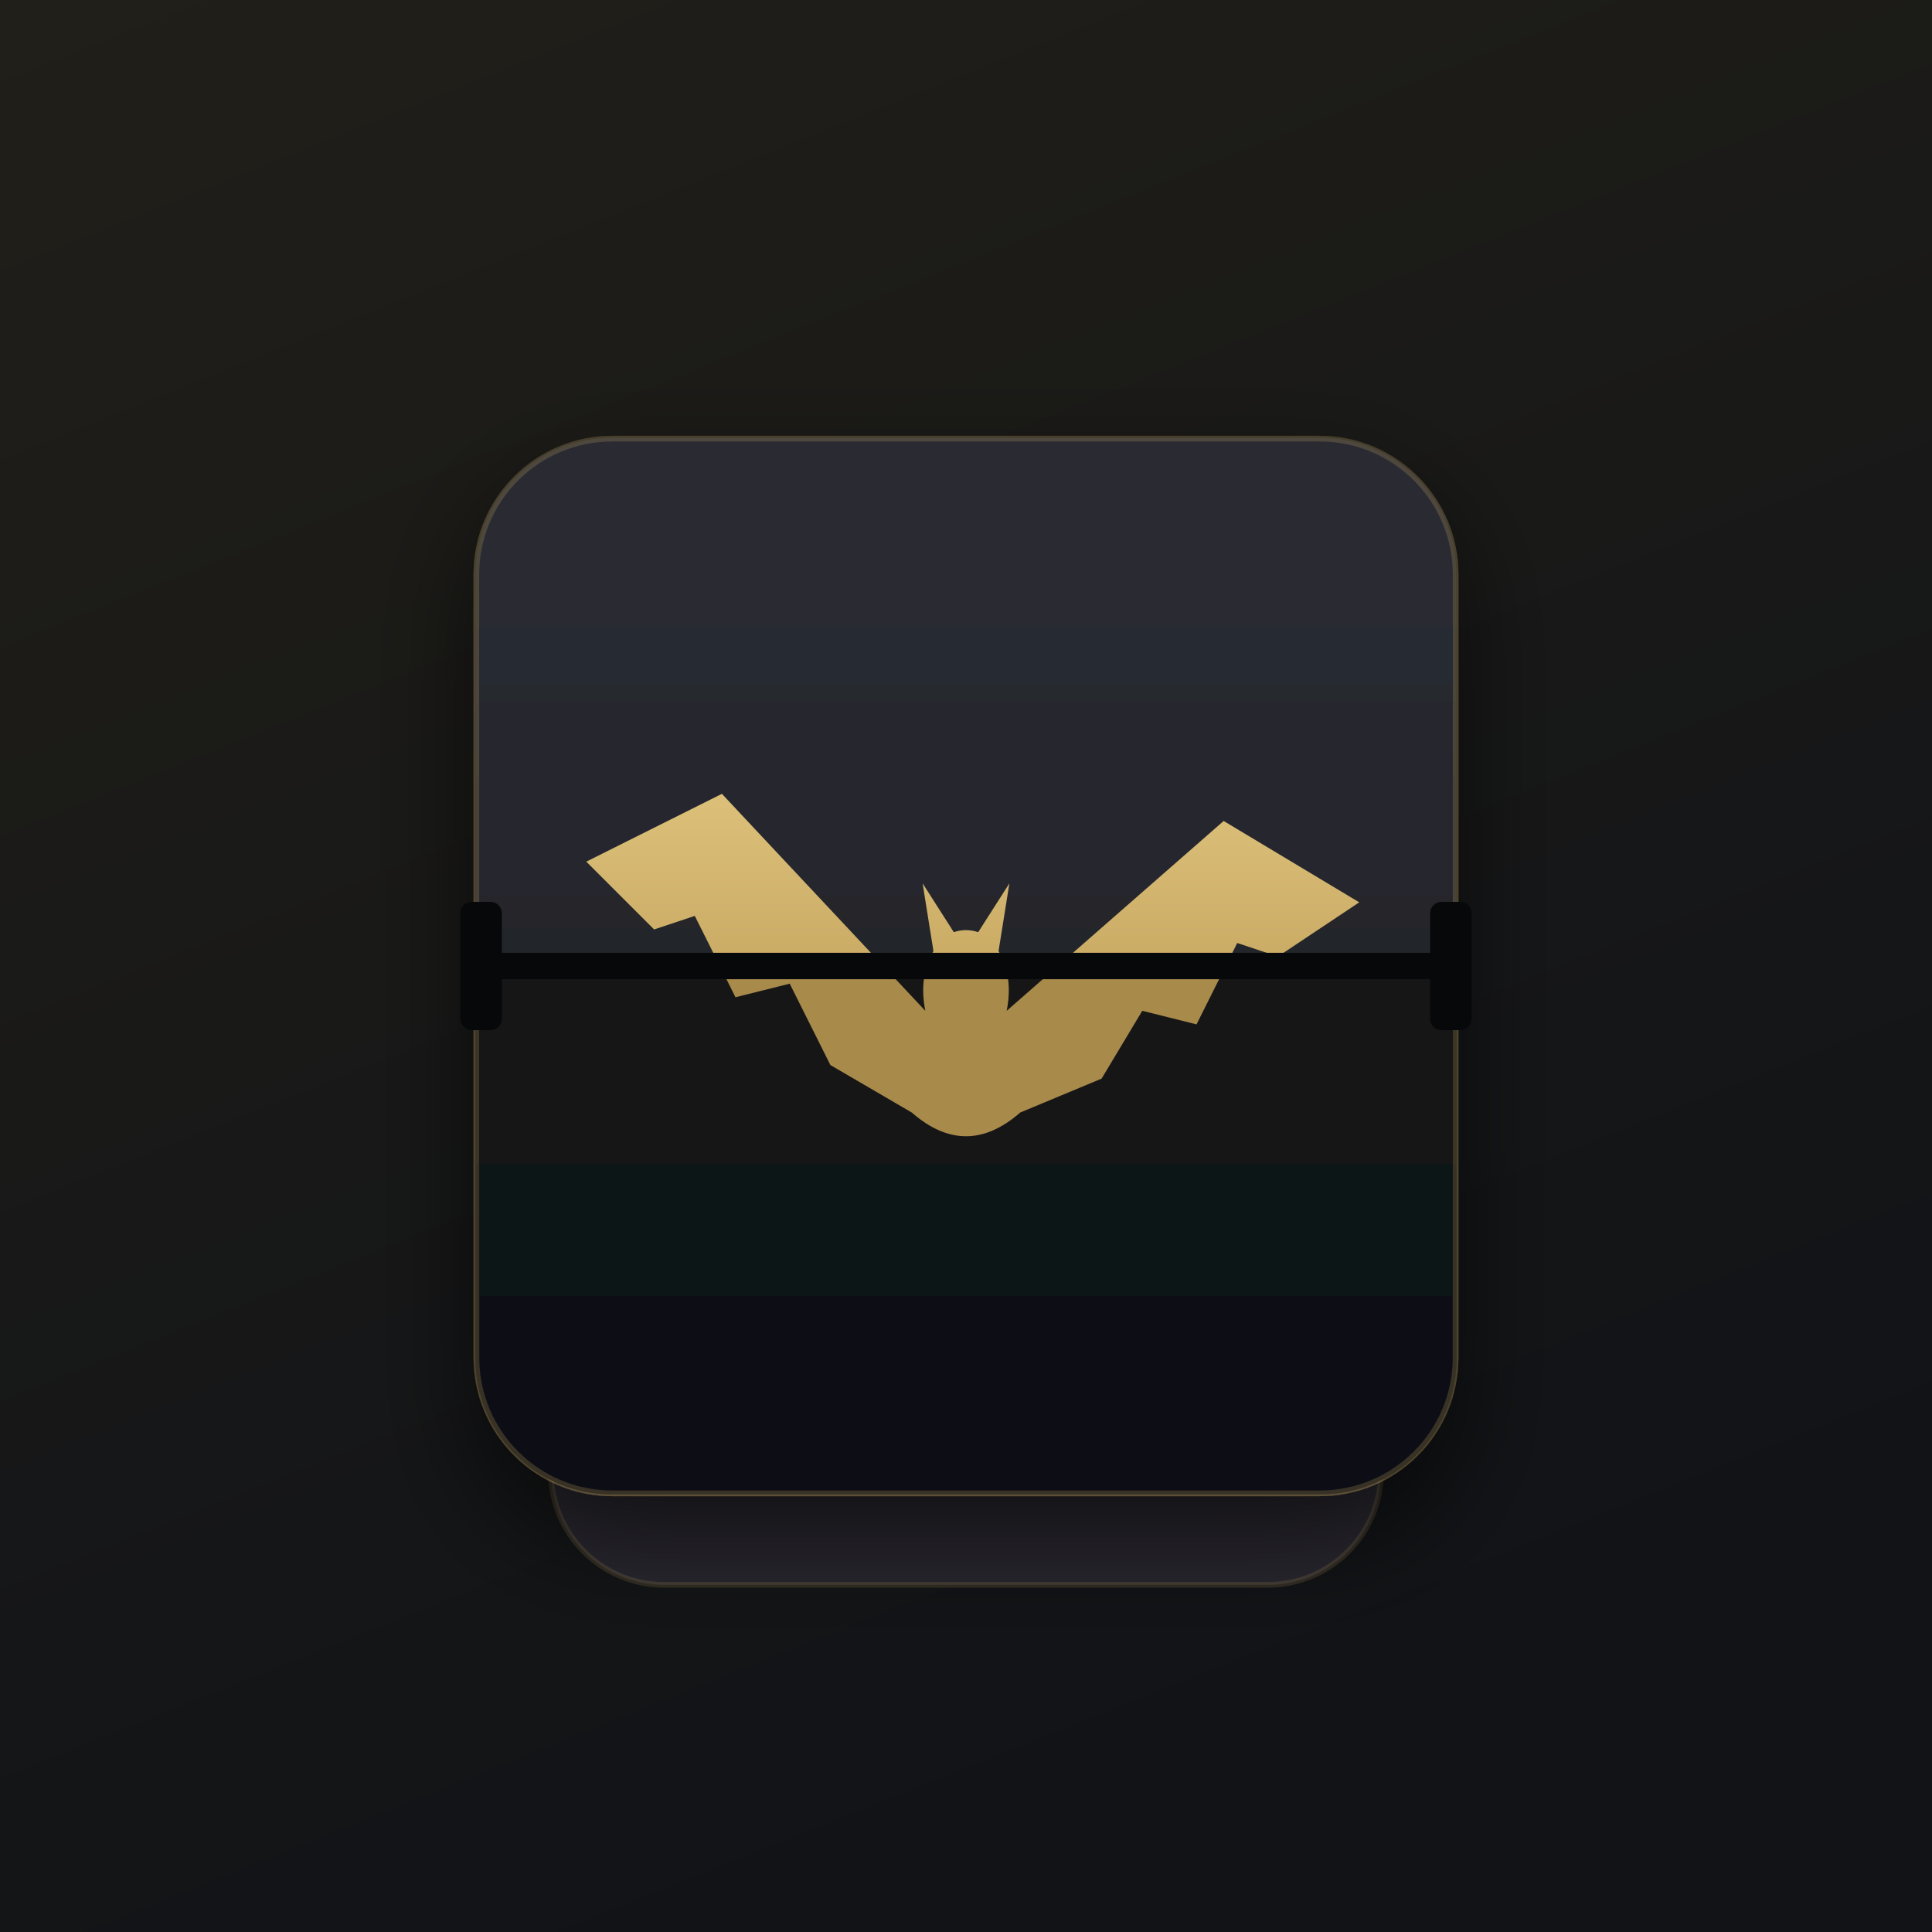
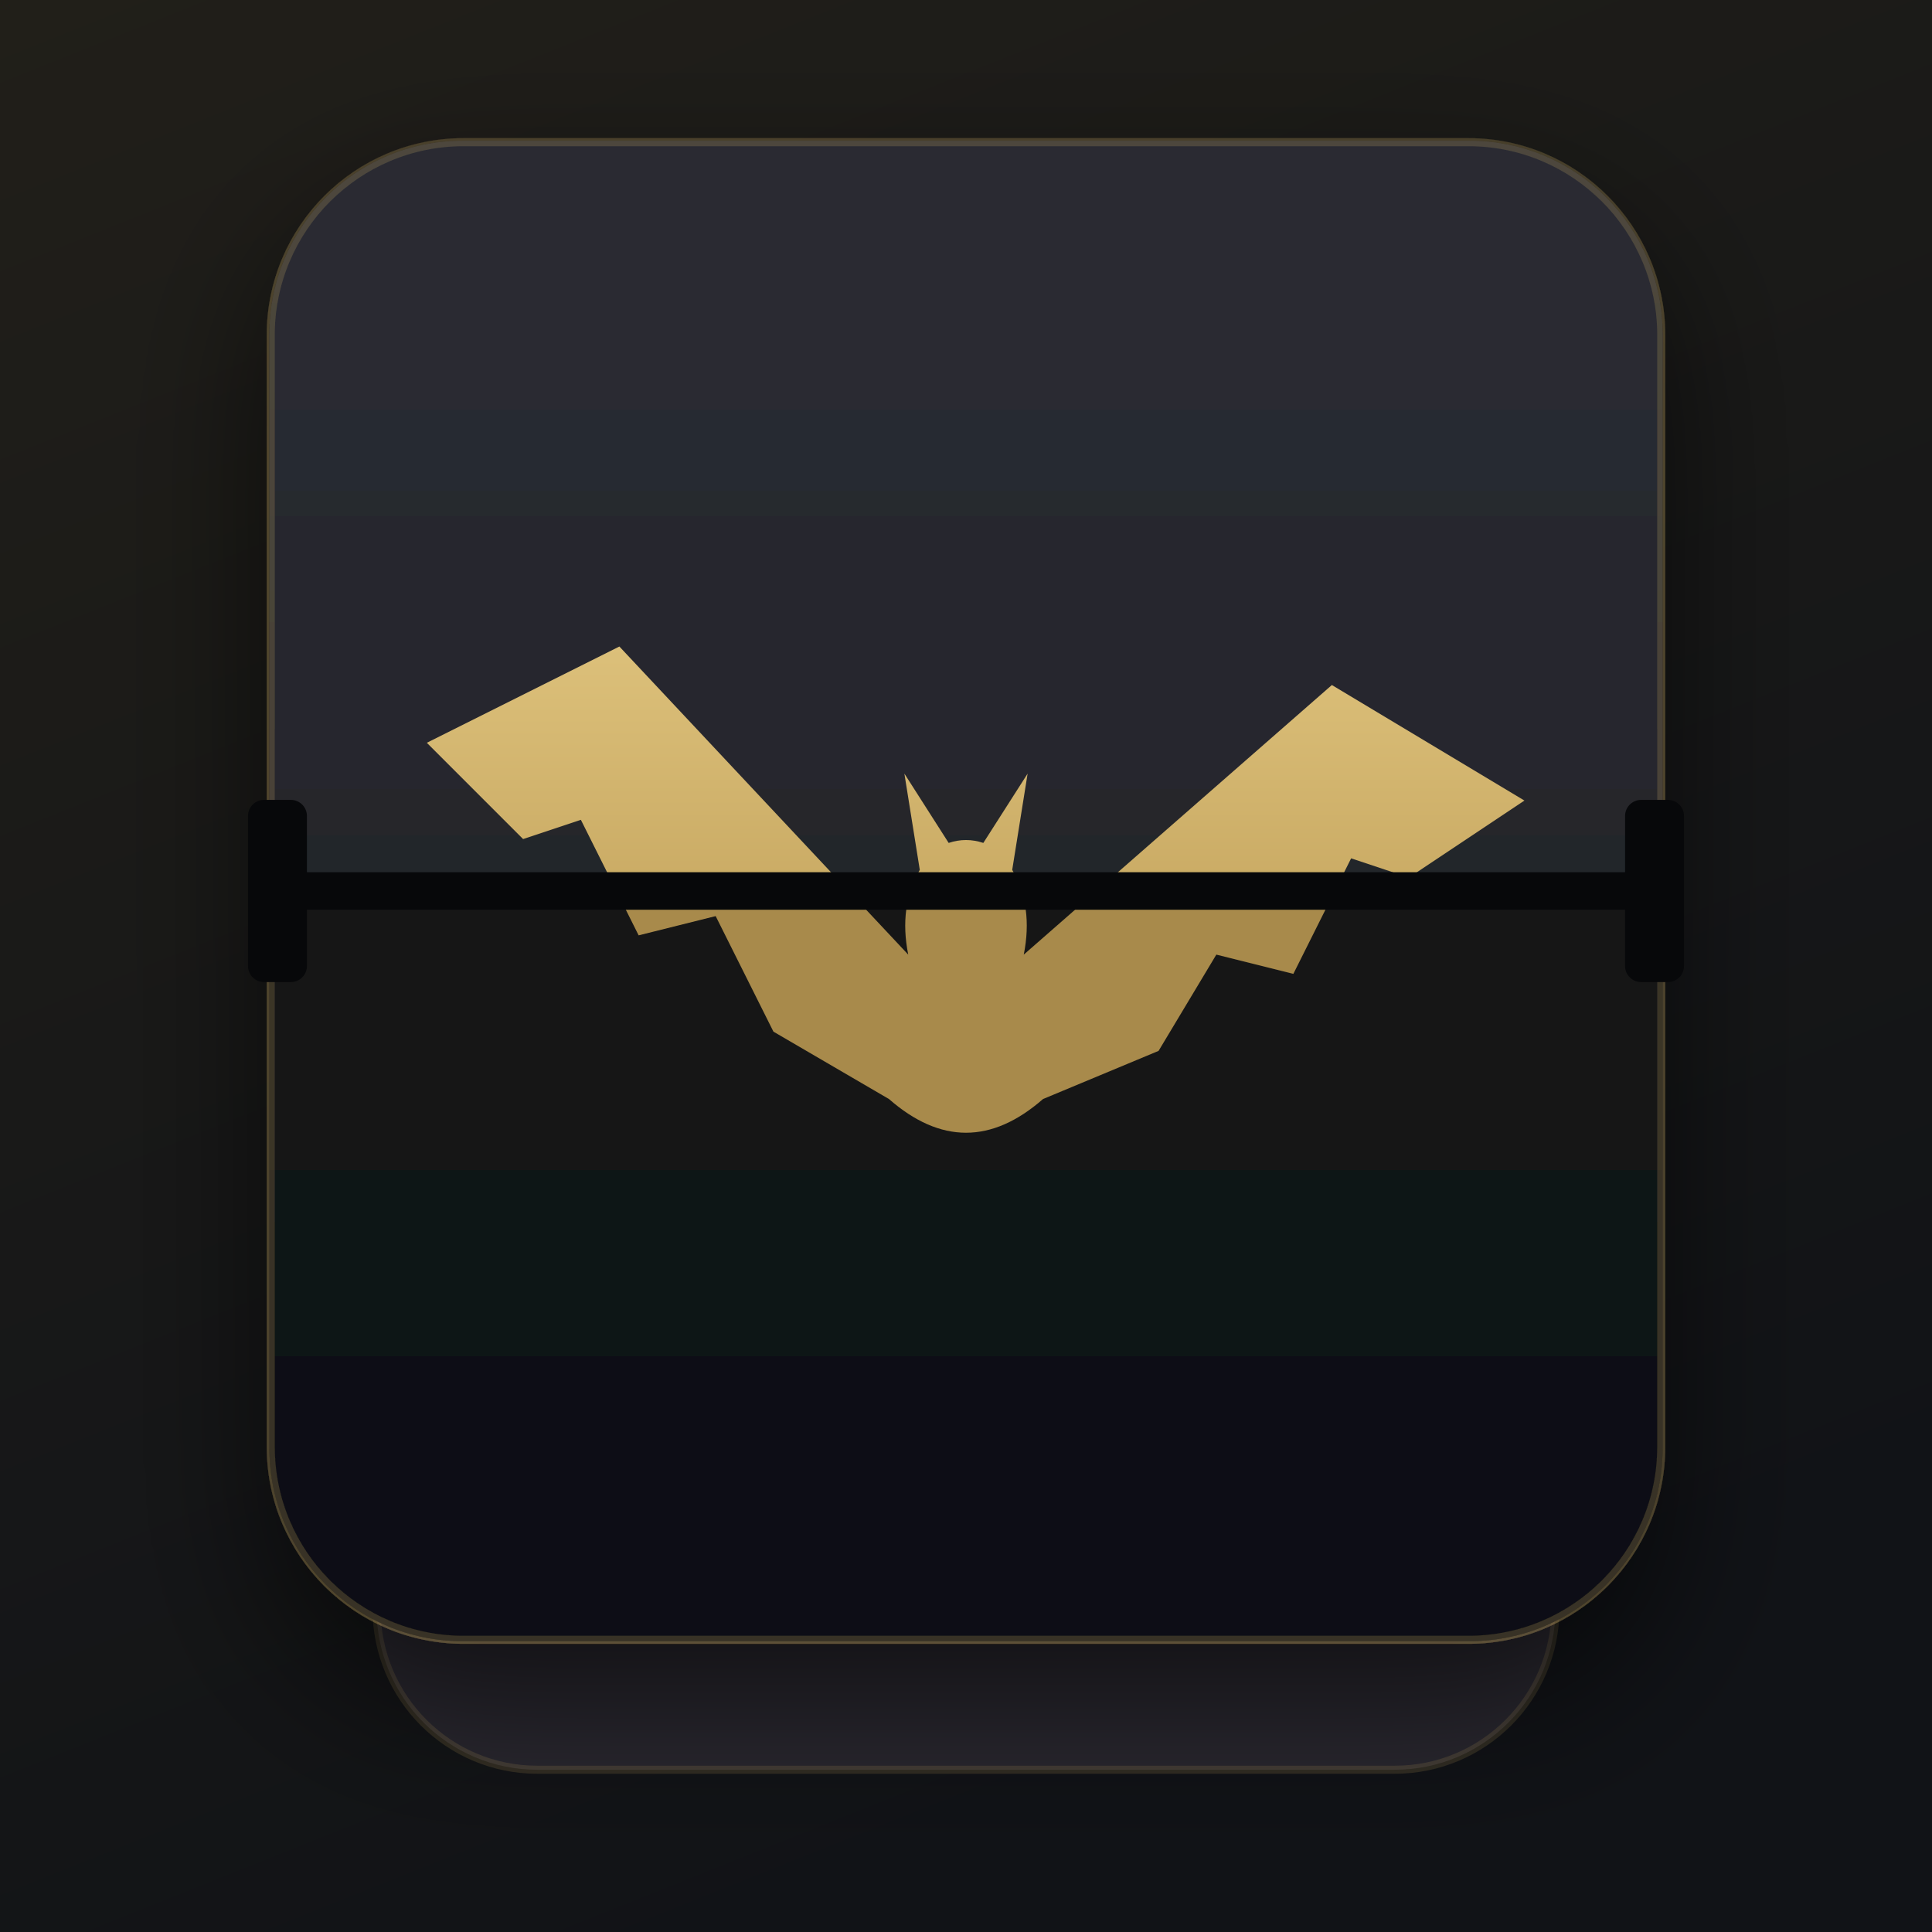
<svg xmlns="http://www.w3.org/2000/svg" width="1024" height="1024" viewBox="0 0 1024 1024">
  <defs>
    <linearGradient id="bg" x1="0" y1="0" x2="0.4" y2="1">
      <stop offset="0" stop-color="#211f19" />
      <stop offset="1" stop-color="#111317" />
    </linearGradient>
    <linearGradient id="top" x1="0" y1="0" x2="0" y2="1">
      <stop offset="0" stop-color="#2b2c33" />
      <stop offset="1" stop-color="#1d1e24" />
    </linearGradient>
    <linearGradient id="bot" x1="0" y1="0" x2="0" y2="1">
      <stop offset="0" stop-color="#17181d" />
      <stop offset="1" stop-color="#0f1014" />
    </linearGradient>
    <linearGradient id="gold" x1="0" y1="0" x2="0" y2="1">
      <stop offset="0" stop-color="#dcc07a" />
      <stop offset="1" stop-color="#b8964f" />
    </linearGradient>
    <clipPath id="ct">
      <rect x="252" y="232" width="520" height="280" />
    </clipPath>
    <clipPath id="cb">
      <rect x="252" y="512" width="520" height="280" />
    </clipPath>
    <filter id="sh" x="-20%" y="-20%" width="140%" height="150%">
      <feDropShadow dx="0" dy="24" stdDeviation="28" flood-color="#000" flood-opacity=".6" />
    </filter>
    <symbol id="bat" viewBox="0 0 64 40">
      <path d="M29 20 L14 4 L4 9 L9 14 L12 13 L15 19 L19 18 L22 24 L28 27.5 Q32 31 36 27.5 L42 25 L45 20 L49 21 L52 15 L55 16 L61 12 L51 6 L35 20 Q35.5 17.5 34.4 15.6 L35.2 10.6 L32.9 14.2 Q32 13.9 31.1 14.2 L28.8 10.6 L29.6 15.6 Q28.5 17.5 29 20 Z" />
    </symbol>
  </defs>
  <rect width="1024" height="1024" fill="url(#bg)" />
-   <rect x="292" y="300" width="440" height="540" rx="60" fill="#2a2830" />
-   <rect x="292" y="300" width="440" height="540" rx="60" fill="none" stroke="#c8a862" stroke-opacity=".18" stroke-width="3" />
-   <g filter="url(#sh)">
-     <rect x="252" y="232" width="520" height="560" rx="72" fill="url(#bot)" />
-     <rect x="252" y="232" width="520" height="560" rx="72" fill="url(#top)" clip-path="url(#ct)" />
-     <rect x="252.5" y="232.5" width="519" height="559" rx="72" fill="none" stroke="#c8a862" stroke-opacity=".22" stroke-width="3" />
+   <g transform="translate(512 512) scale(1.42) translate(-512 -540)">
+     <rect x="292" y="300" width="440" height="540" rx="60" fill="#2a2830" />
+     <rect x="292" y="300" width="440" height="540" rx="60" fill="none" stroke="#c8a862" stroke-opacity=".18" stroke-width="3" />
+     <g filter="url(#sh)">
+       <rect x="252" y="232" width="520" height="560" rx="72" fill="url(#bot)" />
+       <rect x="252" y="232" width="520" height="560" rx="72" fill="url(#top)" clip-path="url(#ct)" />
+       <rect x="252.5" y="232.5" width="519" height="559" rx="72" fill="none" stroke="#c8a862" stroke-opacity=".22" stroke-width="3" />
+     </g>
+     <g clip-path="url(#ct)">
+       <use href="#bat" x="282" y="392" width="460" height="287.5" fill="url(#gold)" />
+     </g>
+     <g clip-path="url(#cb)">
+       <use href="#bat" x="282" y="392" width="460" height="287.5" fill="#a88a4b" />
+     </g>
+     <rect x="252" y="505" width="520" height="14" fill="#07080a" />
+     <rect x="244" y="478" width="22" height="68" rx="6" fill="#07080a" />
+     <rect x="758" y="478" width="22" height="68" rx="6" fill="#07080a" />
  </g>
-   <g clip-path="url(#ct)">
-     <use href="#bat" x="282" y="392" width="460" height="287.5" fill="url(#gold)" />
-   </g>
-   <g clip-path="url(#cb)">
-     <use href="#bat" x="282" y="392" width="460" height="287.5" fill="#a88a4b" />
-   </g>
-   <rect x="252" y="505" width="520" height="14" fill="#07080a" />
-   <rect x="244" y="478" width="22" height="68" rx="6" fill="#07080a" />
-   <rect x="758" y="478" width="22" height="68" rx="6" fill="#07080a" />
</svg>
